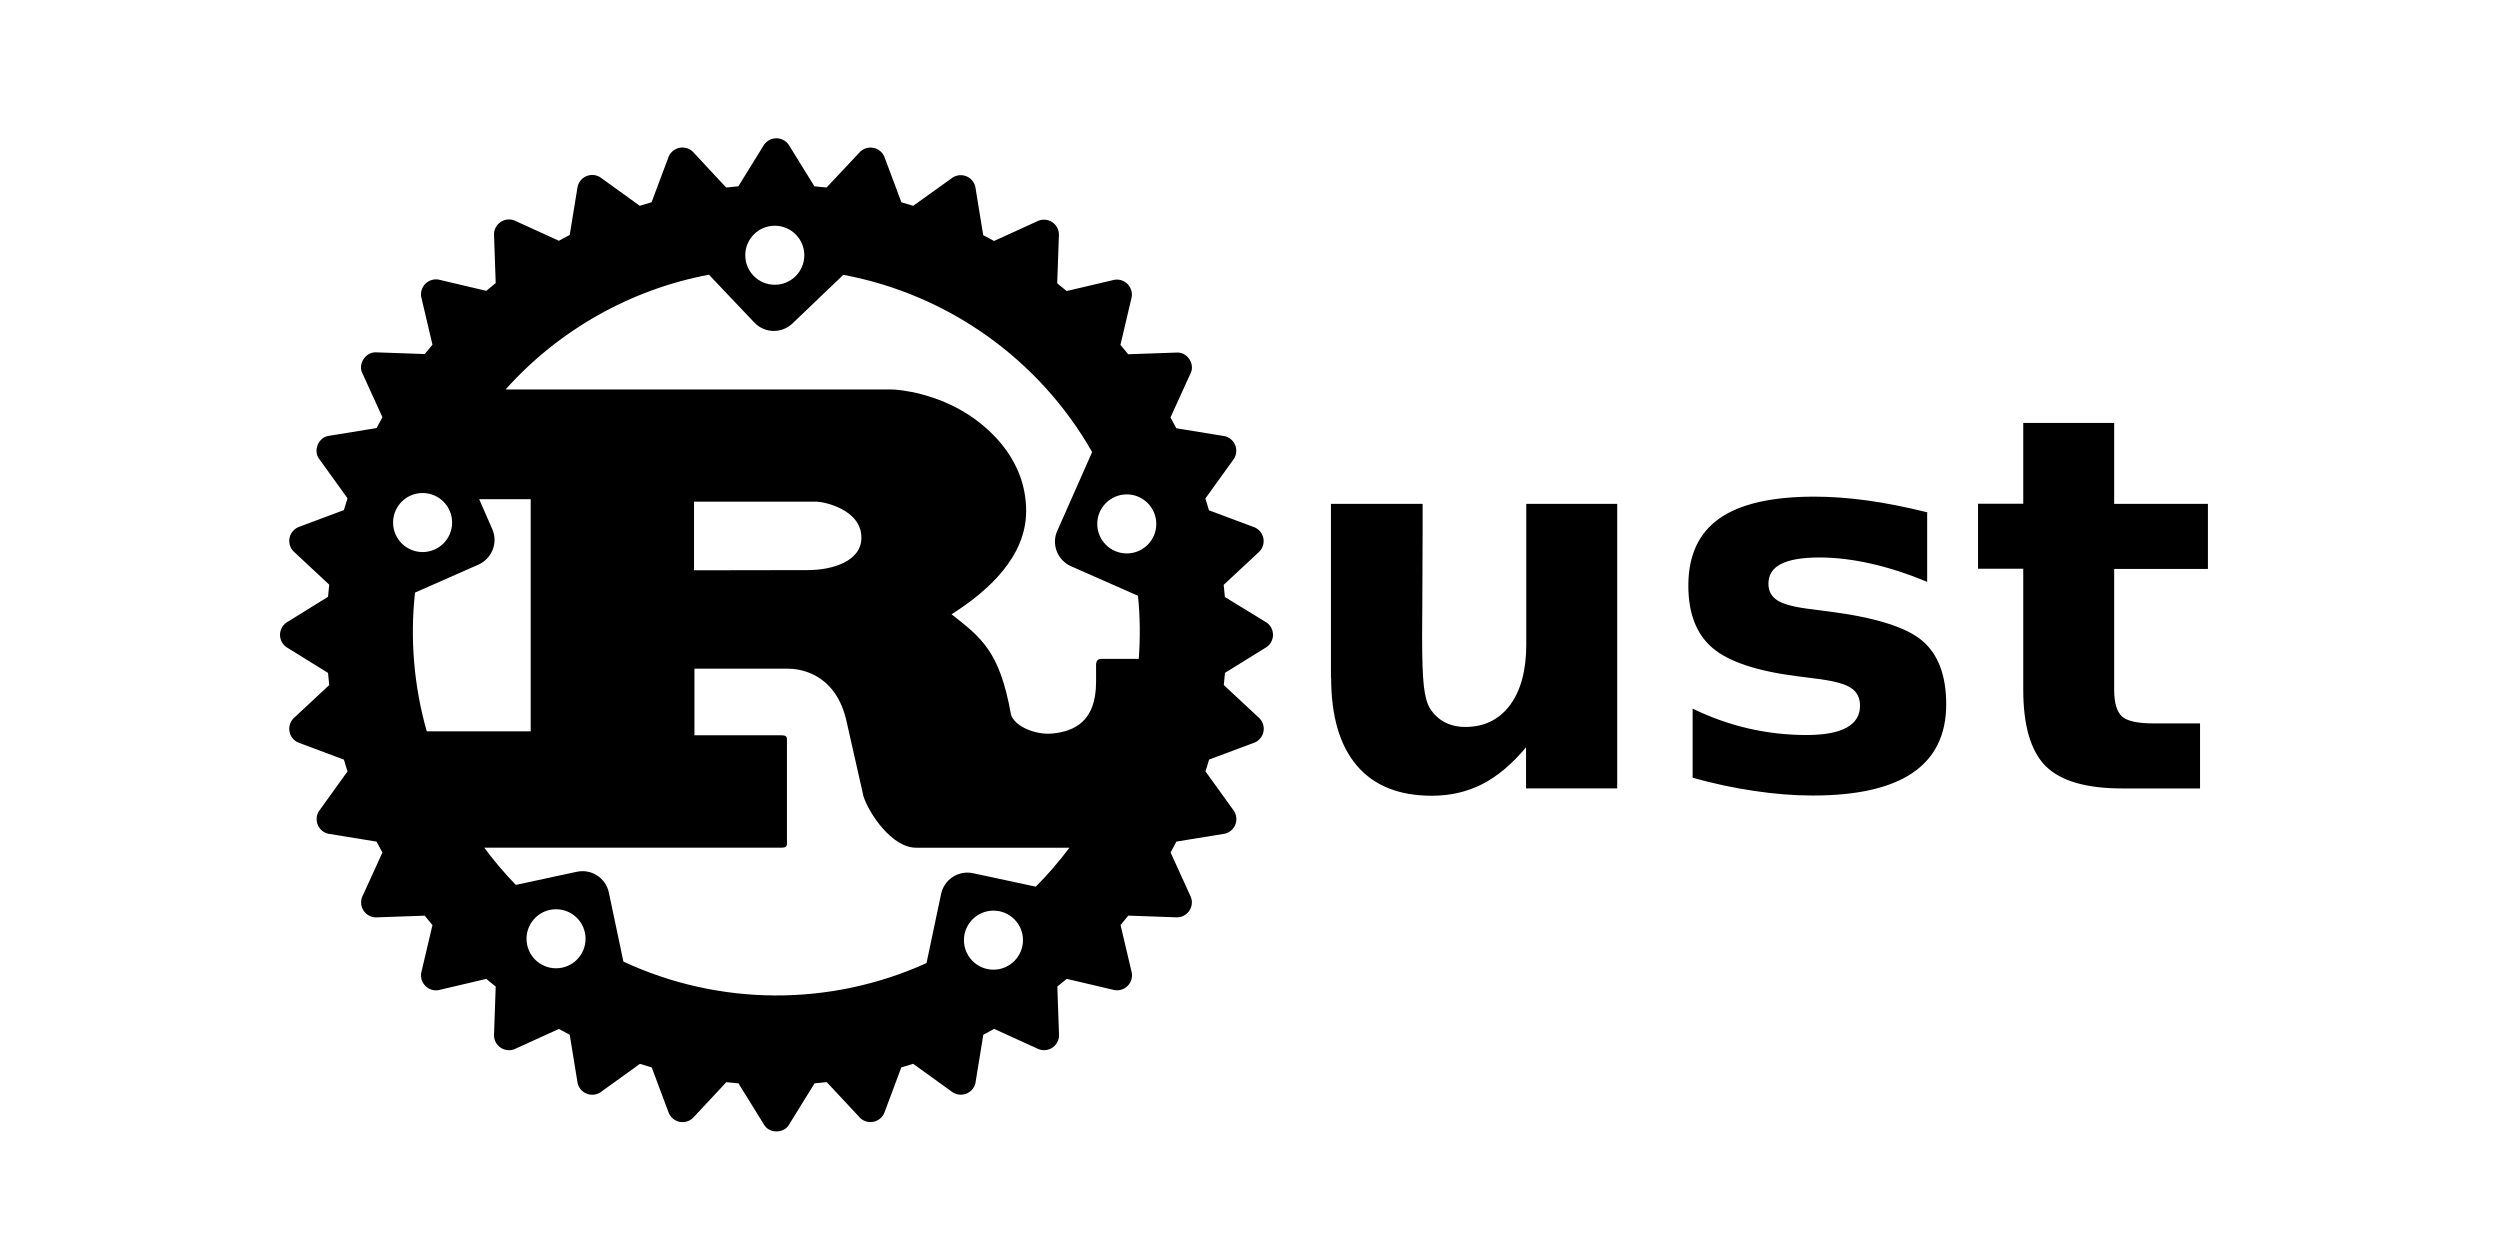
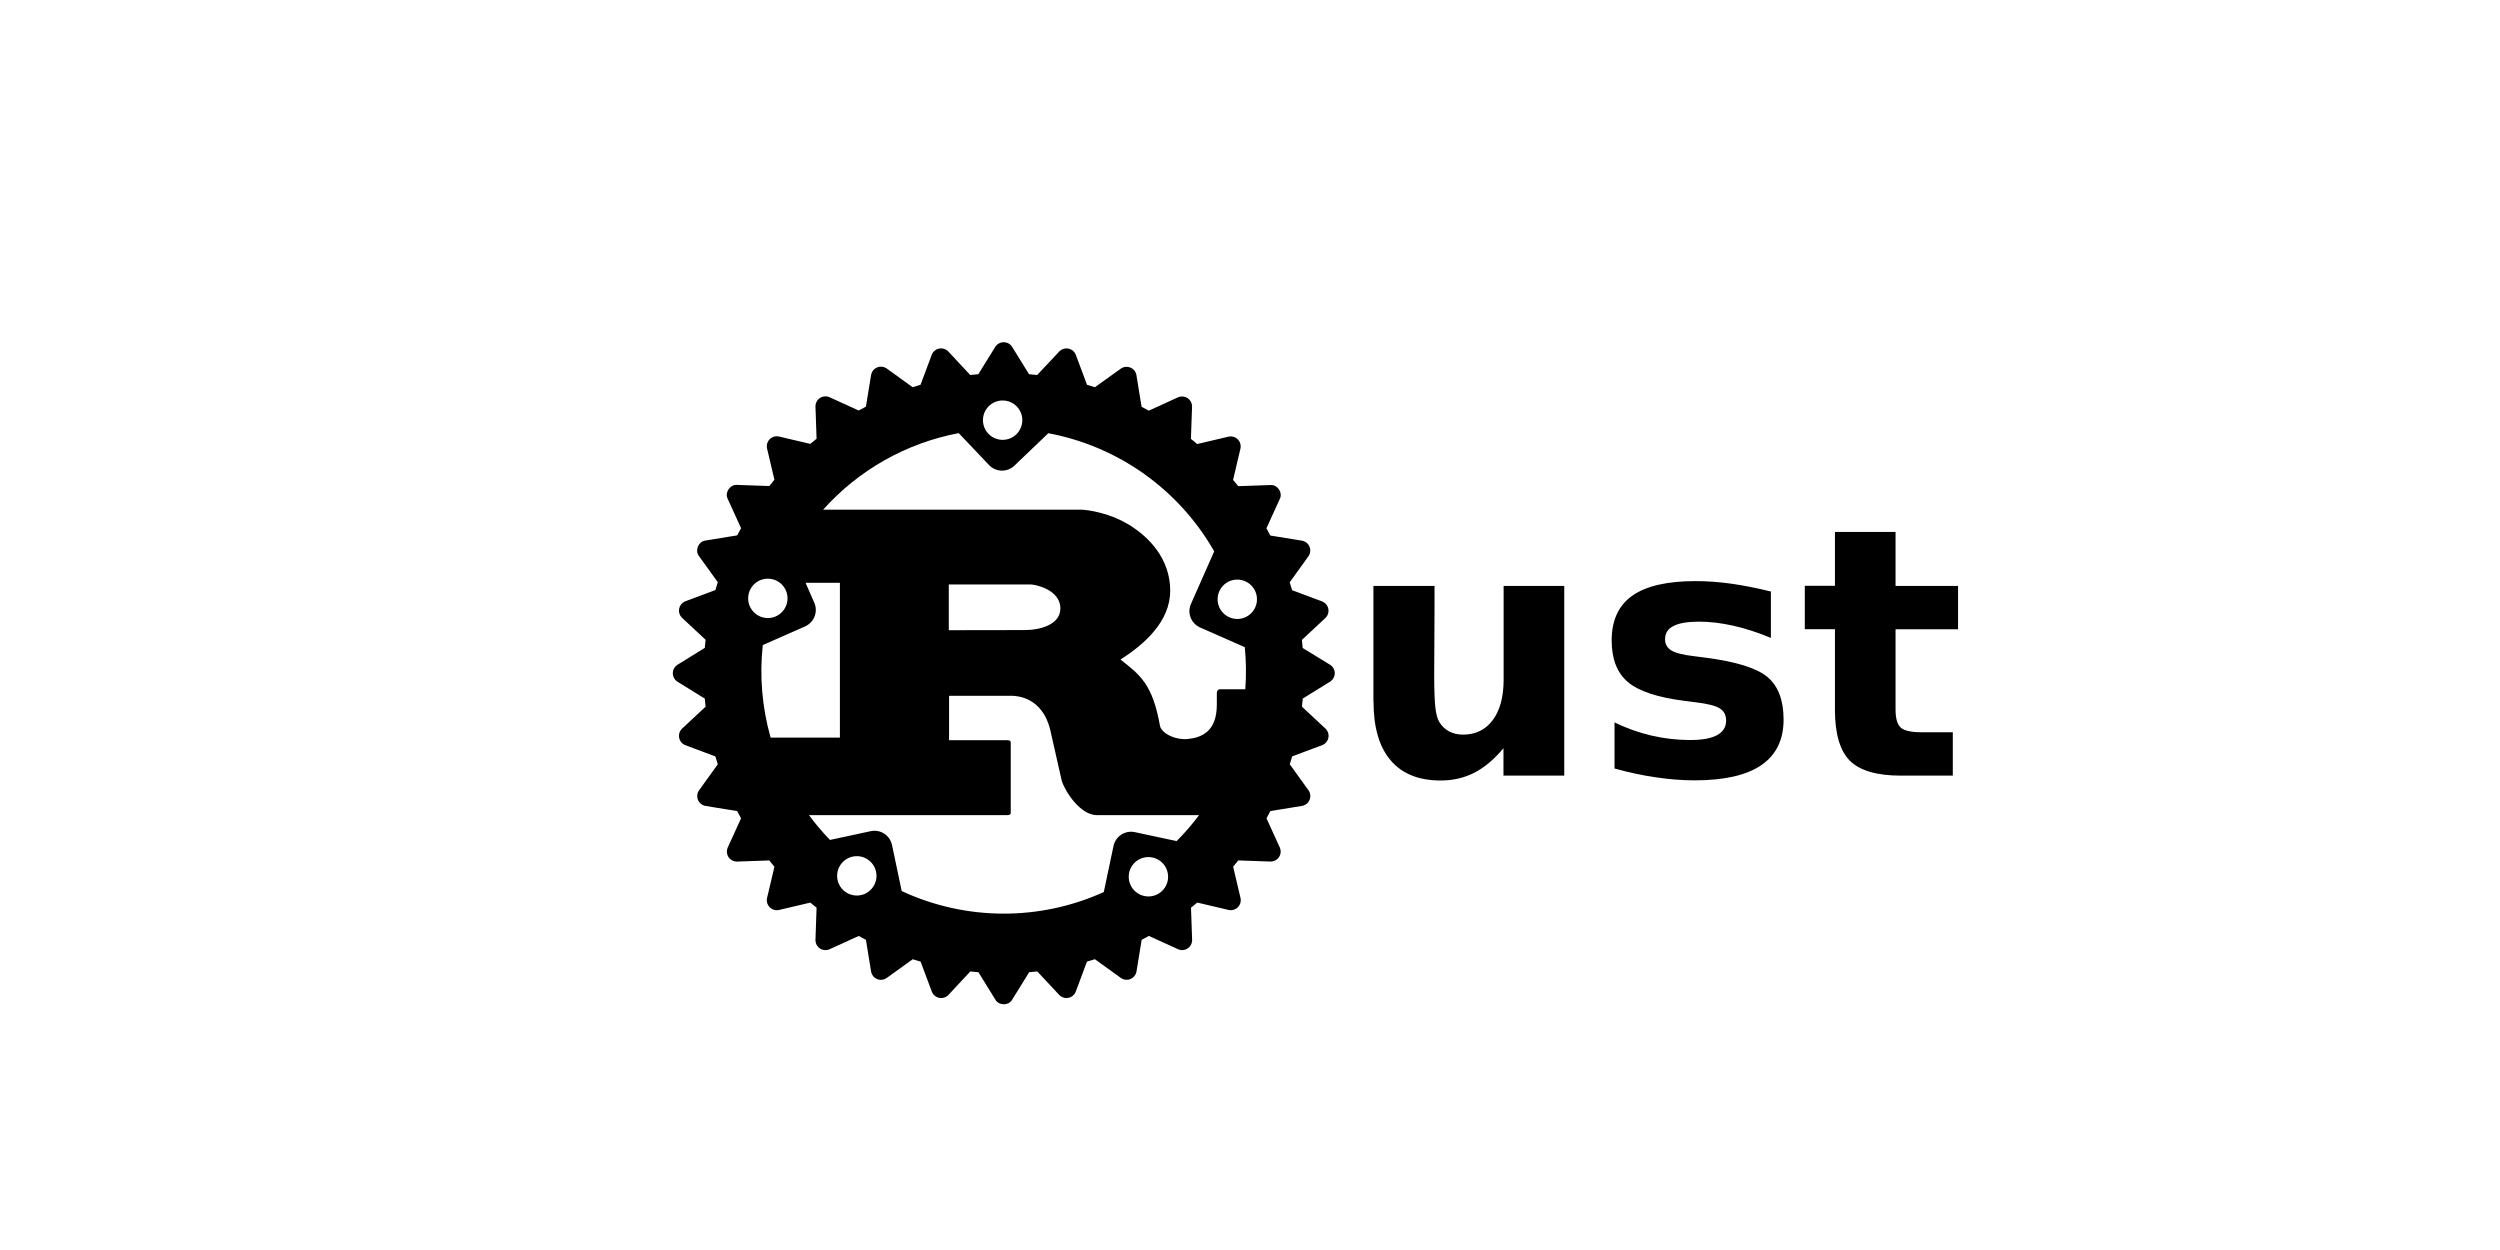
- <svg xmlns="http://www.w3.org/2000/svg" width="120" height="60">
+ <svg xmlns="http://www.w3.org/2000/svg" viewBox="-35 -18 180 90" width="120" height="60">
  <path d="M35.773 12.252a1.417 1.417 0 1 1 2.834 0 1.417 1.417 0 0 1-2.834 0m-16.905 12.83a1.417 1.417 0 1 1 2.834 0 1.417 1.417 0 0 1-2.834 0m33.8.066a1.417 1.417 0 0 1 2.834 0 1.417 1.417 0 0 1-2.834 0M22.97 27.1c.652-.3.947-1.054.657-1.707L23 23.96h2.473v11.145h-4.988a17.446 17.446 0 0 1-.565-6.66zm10.343.274V24.08H39.2c.304 0 2.147.352 2.147 1.73 0 1.144-1.414 1.555-2.576 1.555zm-8.04 17.687a1.417 1.417 0 1 1 2.834 0 1.417 1.417 0 0 1-2.834 0m20.996.066a1.417 1.417 0 0 1 2.834 0 1.417 1.417 0 0 1-2.834 0m.438-3.213a1.29 1.29 0 0 0-1.534.994l-.7 3.32a17.446 17.446 0 0 1-14.549-.07l-.7-3.32a1.29 1.29 0 0 0-1.534-.993l-2.93.63a17.446 17.446 0 0 1-1.515-1.786h14.258c.16 0 .27-.03.27-.176V35.47c0-.147-.108-.176-.27-.176h-4.17v-3.197h4.5c.412 0 2.2.118 2.773 2.405l.842 3.725c.268.822 1.36 2.463 2.523 2.463h7.362a17.446 17.446 0 0 1-1.616 1.87zm7.917-13.317a17.446 17.446 0 0 1 .037 3.029h-1.8c-.18 0-.25.118-.25.293v.822c0 1.935-1.1 2.356-2.047 2.463-.9.103-1.92-.38-2.044-.938-.537-3.02-1.432-3.666-2.845-4.78 1.754-1.114 3.58-2.757 3.58-4.956 0-2.375-1.628-3.87-2.738-4.604-1.557-1.026-3.28-1.232-3.746-1.232H24.268a17.446 17.446 0 0 1 9.761-5.509l2.182 2.3a1.29 1.29 0 0 0 1.826.042l2.442-2.335a17.446 17.446 0 0 1 11.944 8.506l-1.67 3.775c-.3.653.006 1.418.657 1.707zm4.17.06l-.057-.584 1.722-1.606a.72.72 0 0 0-.228-1.15l-2.2-.823-.172-.568 1.373-1.907a.72.72 0 0 0-.449-1.084l-2.32-.378-.28-.52.975-2.14c.2-.436-.17-.993-.65-.975l-2.355.082-.372-.45.54-2.294a.72.72 0 0 0-.829-.83l-2.294.54-.452-.372.083-2.355a.72.72 0 0 0-.975-.652l-2.14.976-.52-.28-.378-2.32a.72.72 0 0 0-1.083-.449l-1.9 1.362-.567-.172-.823-2.2a.72.72 0 0 0-1.15-.229L39.676 9l-.584-.057-1.24-2.004a.72.72 0 0 0-1.172 0l-1.24 2.004-.584.057-1.606-1.723a.72.72 0 0 0-1.15.229l-.823 2.2-.568.172-1.9-1.37a.72.72 0 0 0-1.084.449l-.378 2.32-.52.28-2.14-.976a.72.72 0 0 0-.975.652l.082 2.355-.452.372-2.294-.54a.72.72 0 0 0-.83.83l.54 2.294-.37.45-2.355-.082c-.475-.014-.85.54-.652.975l.976 2.14-.28.52-2.32.378c-.47.077-.727.696-.45 1.084l1.373 1.907-.172.568-2.2.823a.72.72 0 0 0-.228 1.15l1.722 1.606-.057.584-2.003 1.24a.72.72 0 0 0 0 1.172l2.003 1.24.057.584-1.722 1.606a.72.72 0 0 0 .228 1.15l2.2.823.172.568-1.373 1.907a.72.72 0 0 0 .449 1.083l2.32.378.28.522-.976 2.14a.72.72 0 0 0 .652.975l2.354-.083.372.452-.54 2.295a.72.72 0 0 0 .83.828l2.294-.54.452.37-.082 2.356a.72.72 0 0 0 .975.651l2.14-.975.52.28.378 2.32a.72.72 0 0 0 1.084.45l1.907-1.374.568.173.823 2.2a.72.72 0 0 0 1.15.228l1.606-1.722.584.058 1.24 2.003c.25.404.92.405 1.172 0L39.1 52l.584-.058 1.606 1.722a.72.72 0 0 0 1.15-.228l.823-2.2.568-.173 1.907 1.374a.72.72 0 0 0 1.083-.45l.378-2.32.52-.28 2.14.975a.72.72 0 0 0 .975-.651l-.082-2.356.452-.37 2.294.54a.72.72 0 0 0 .829-.828l-.54-2.295.37-.452 2.355.083a.72.72 0 0 0 .651-.975l-.975-2.14.28-.522 2.32-.378a.72.72 0 0 0 .449-1.083l-1.373-1.907.172-.568 2.2-.823a.72.72 0 0 0 .228-1.15l-1.722-1.606.057-.584 2.003-1.24a.72.72 0 0 0 0-1.172zm5.092 3.87v-8.34h4.4v1.366q0 1.1-.012 2.792-.012 1.67-.012 2.23 0 1.646.085 2.378.085.72.293 1.05.268.427.695.658.44.232 1 .232 1.366 0 2.146-1.05.78-1.05.78-2.914v-6.743h4.365v13.657H73.25v-1.975q-.988 1.195-2.097 1.768-1.097.56-2.427.56-2.366 0-3.6-1.45-1.232-1.45-1.232-4.22zm28.618-7.914v3.317q-1.402-.585-2.707-.878-1.305-.293-2.463-.293-1.244 0-1.853.317-.597.305-.597.95 0 .524.45.805.463.28 1.646.415l.768.1q3.353.427 4.512 1.402 1.158.975 1.158 3.06 0 2.183-1.6 3.28-1.6 1.097-4.804 1.097-1.354 0-2.805-.22-1.44-.207-2.963-.634v-3.317q1.305.634 2.67.95 1.378.317 2.792.317 1.28 0 1.927-.354.646-.354.646-1.05 0-.585-.45-.866-.44-.293-1.768-.45l-.768-.098q-2.914-.366-4.085-1.354-1.17-.988-1.17-3 0-2.17 1.488-3.22 1.488-1.05 4.56-1.05 1.207 0 2.536.183 1.33.183 2.9.573zm8.976-4.305v3.878h4.5v3.122h-4.5V33.1q0 .95.378 1.293.378.33 1.5.33h2.244v3.122h-3.743q-2.585 0-3.67-1.073-1.073-1.085-1.073-3.67V27.3h-2.17v-3.122h2.17V20.3h4.365z" />
</svg>
